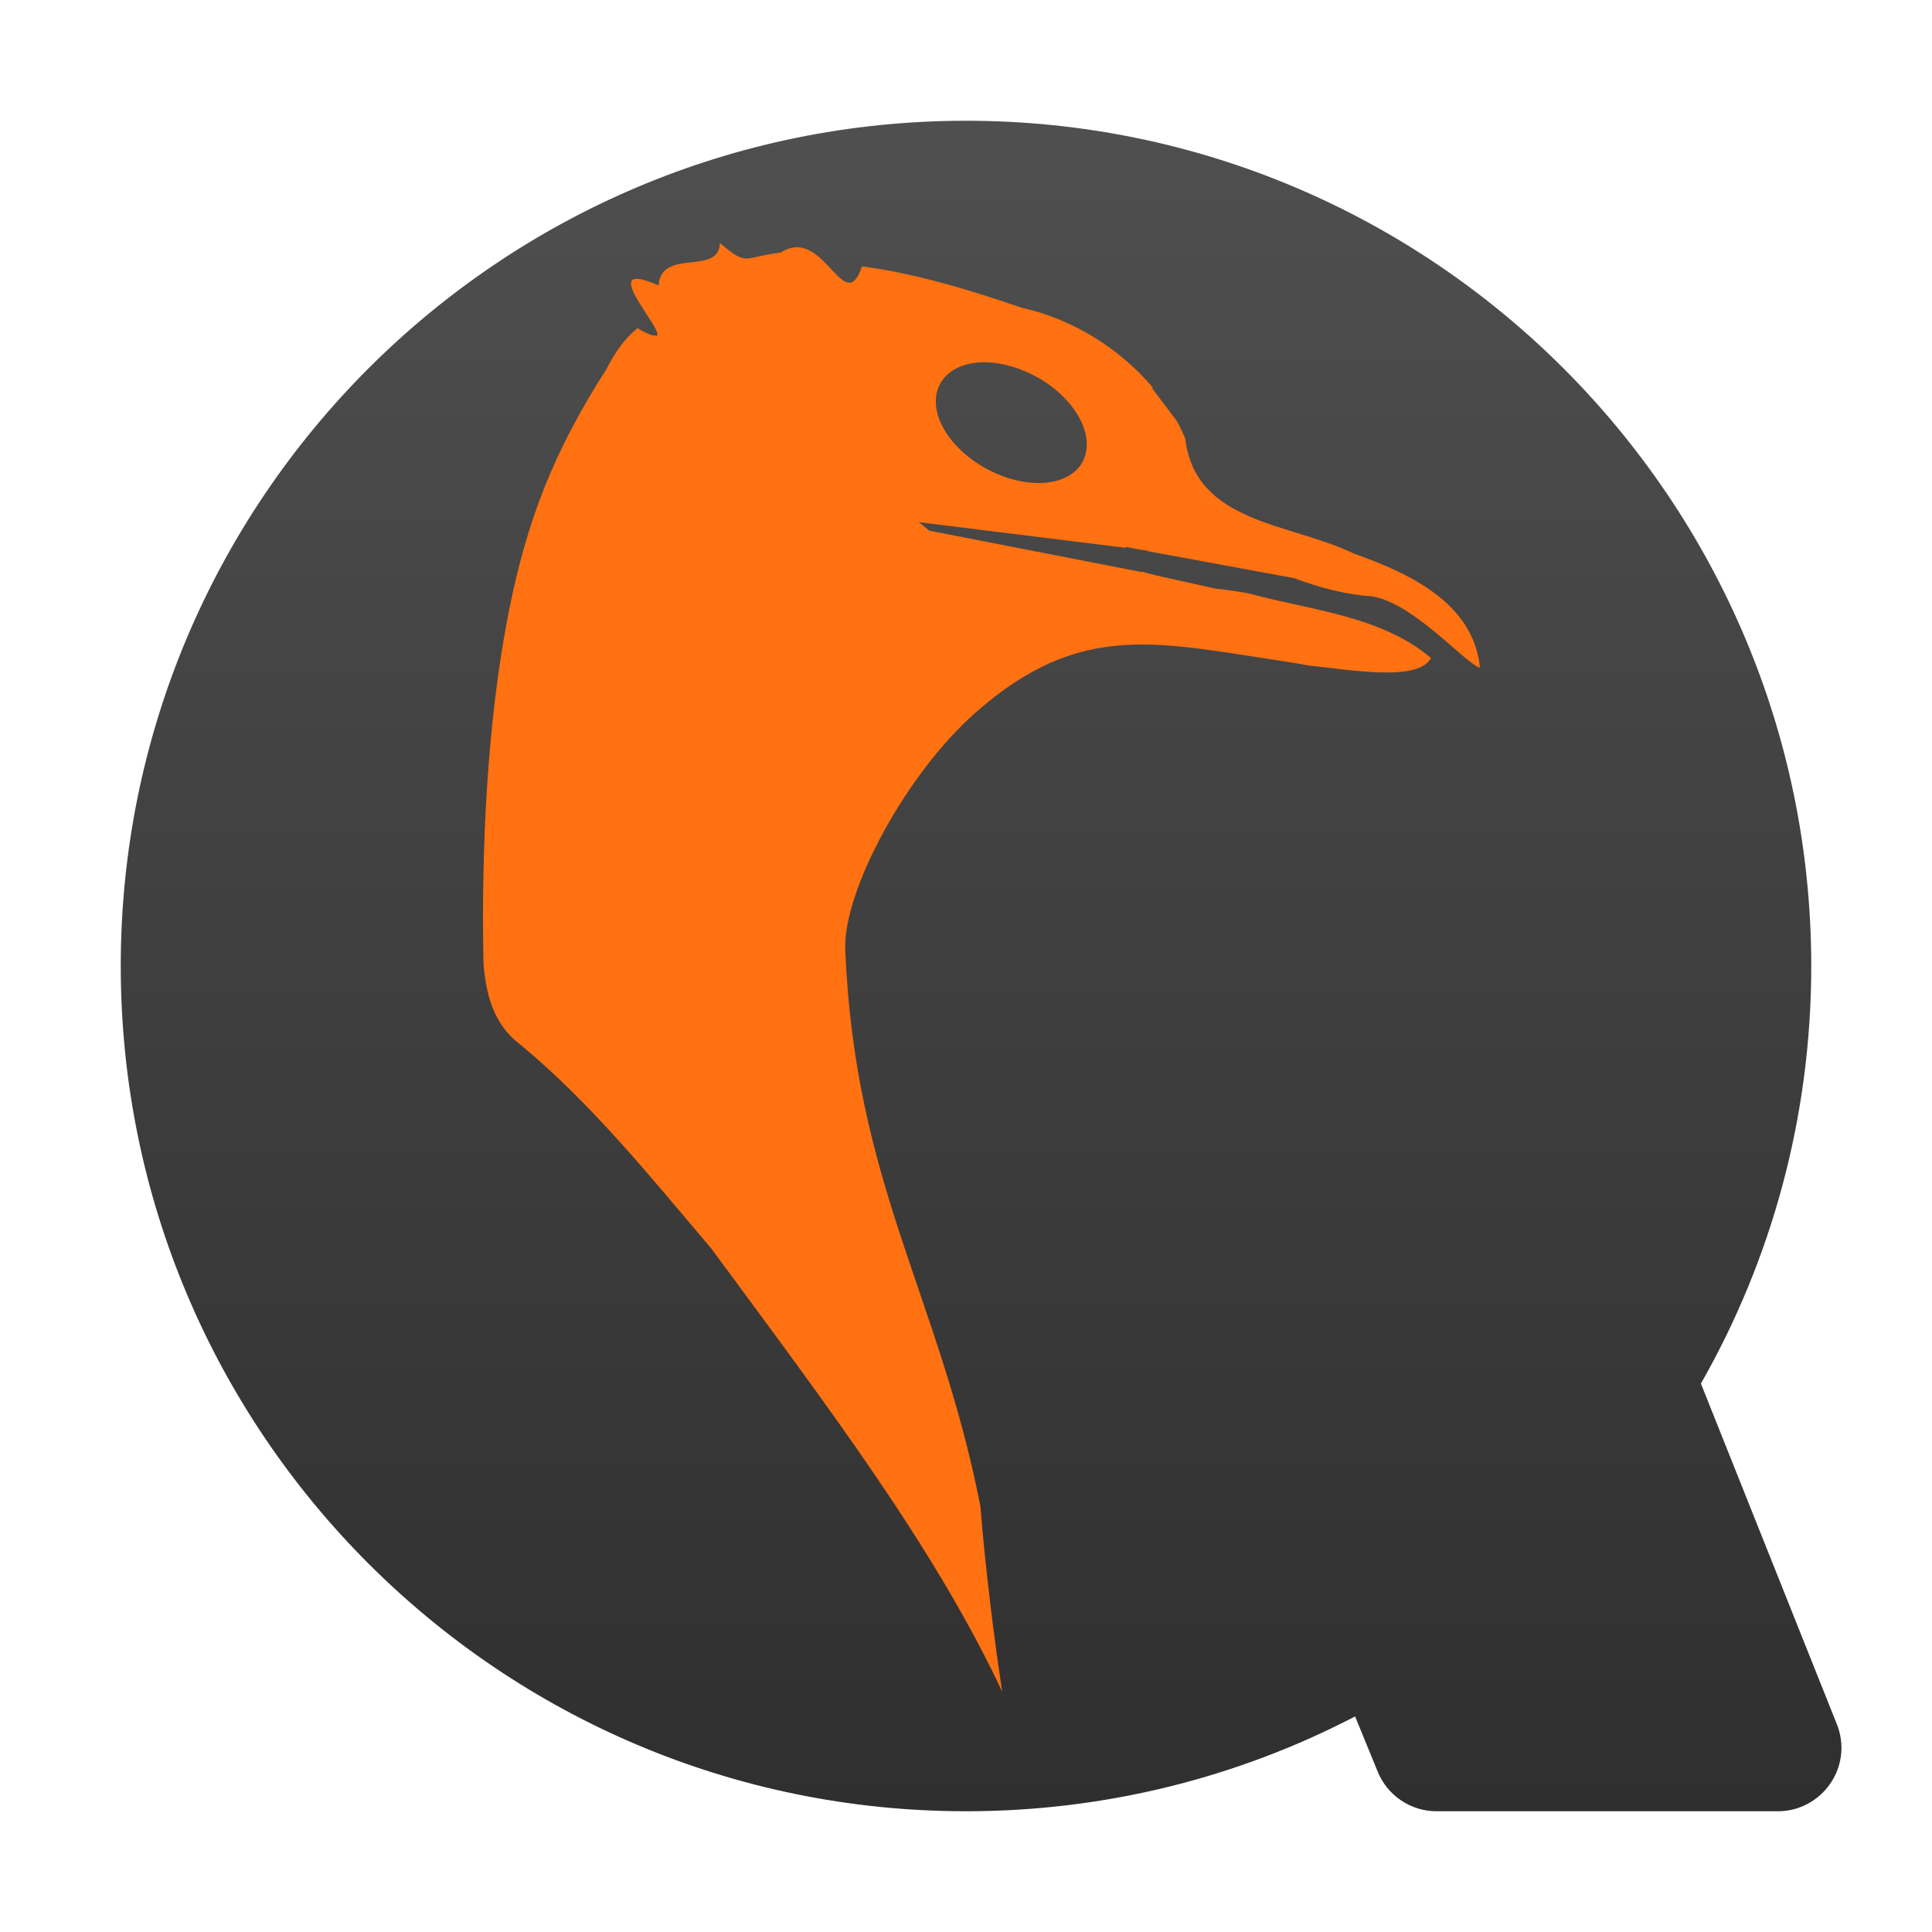
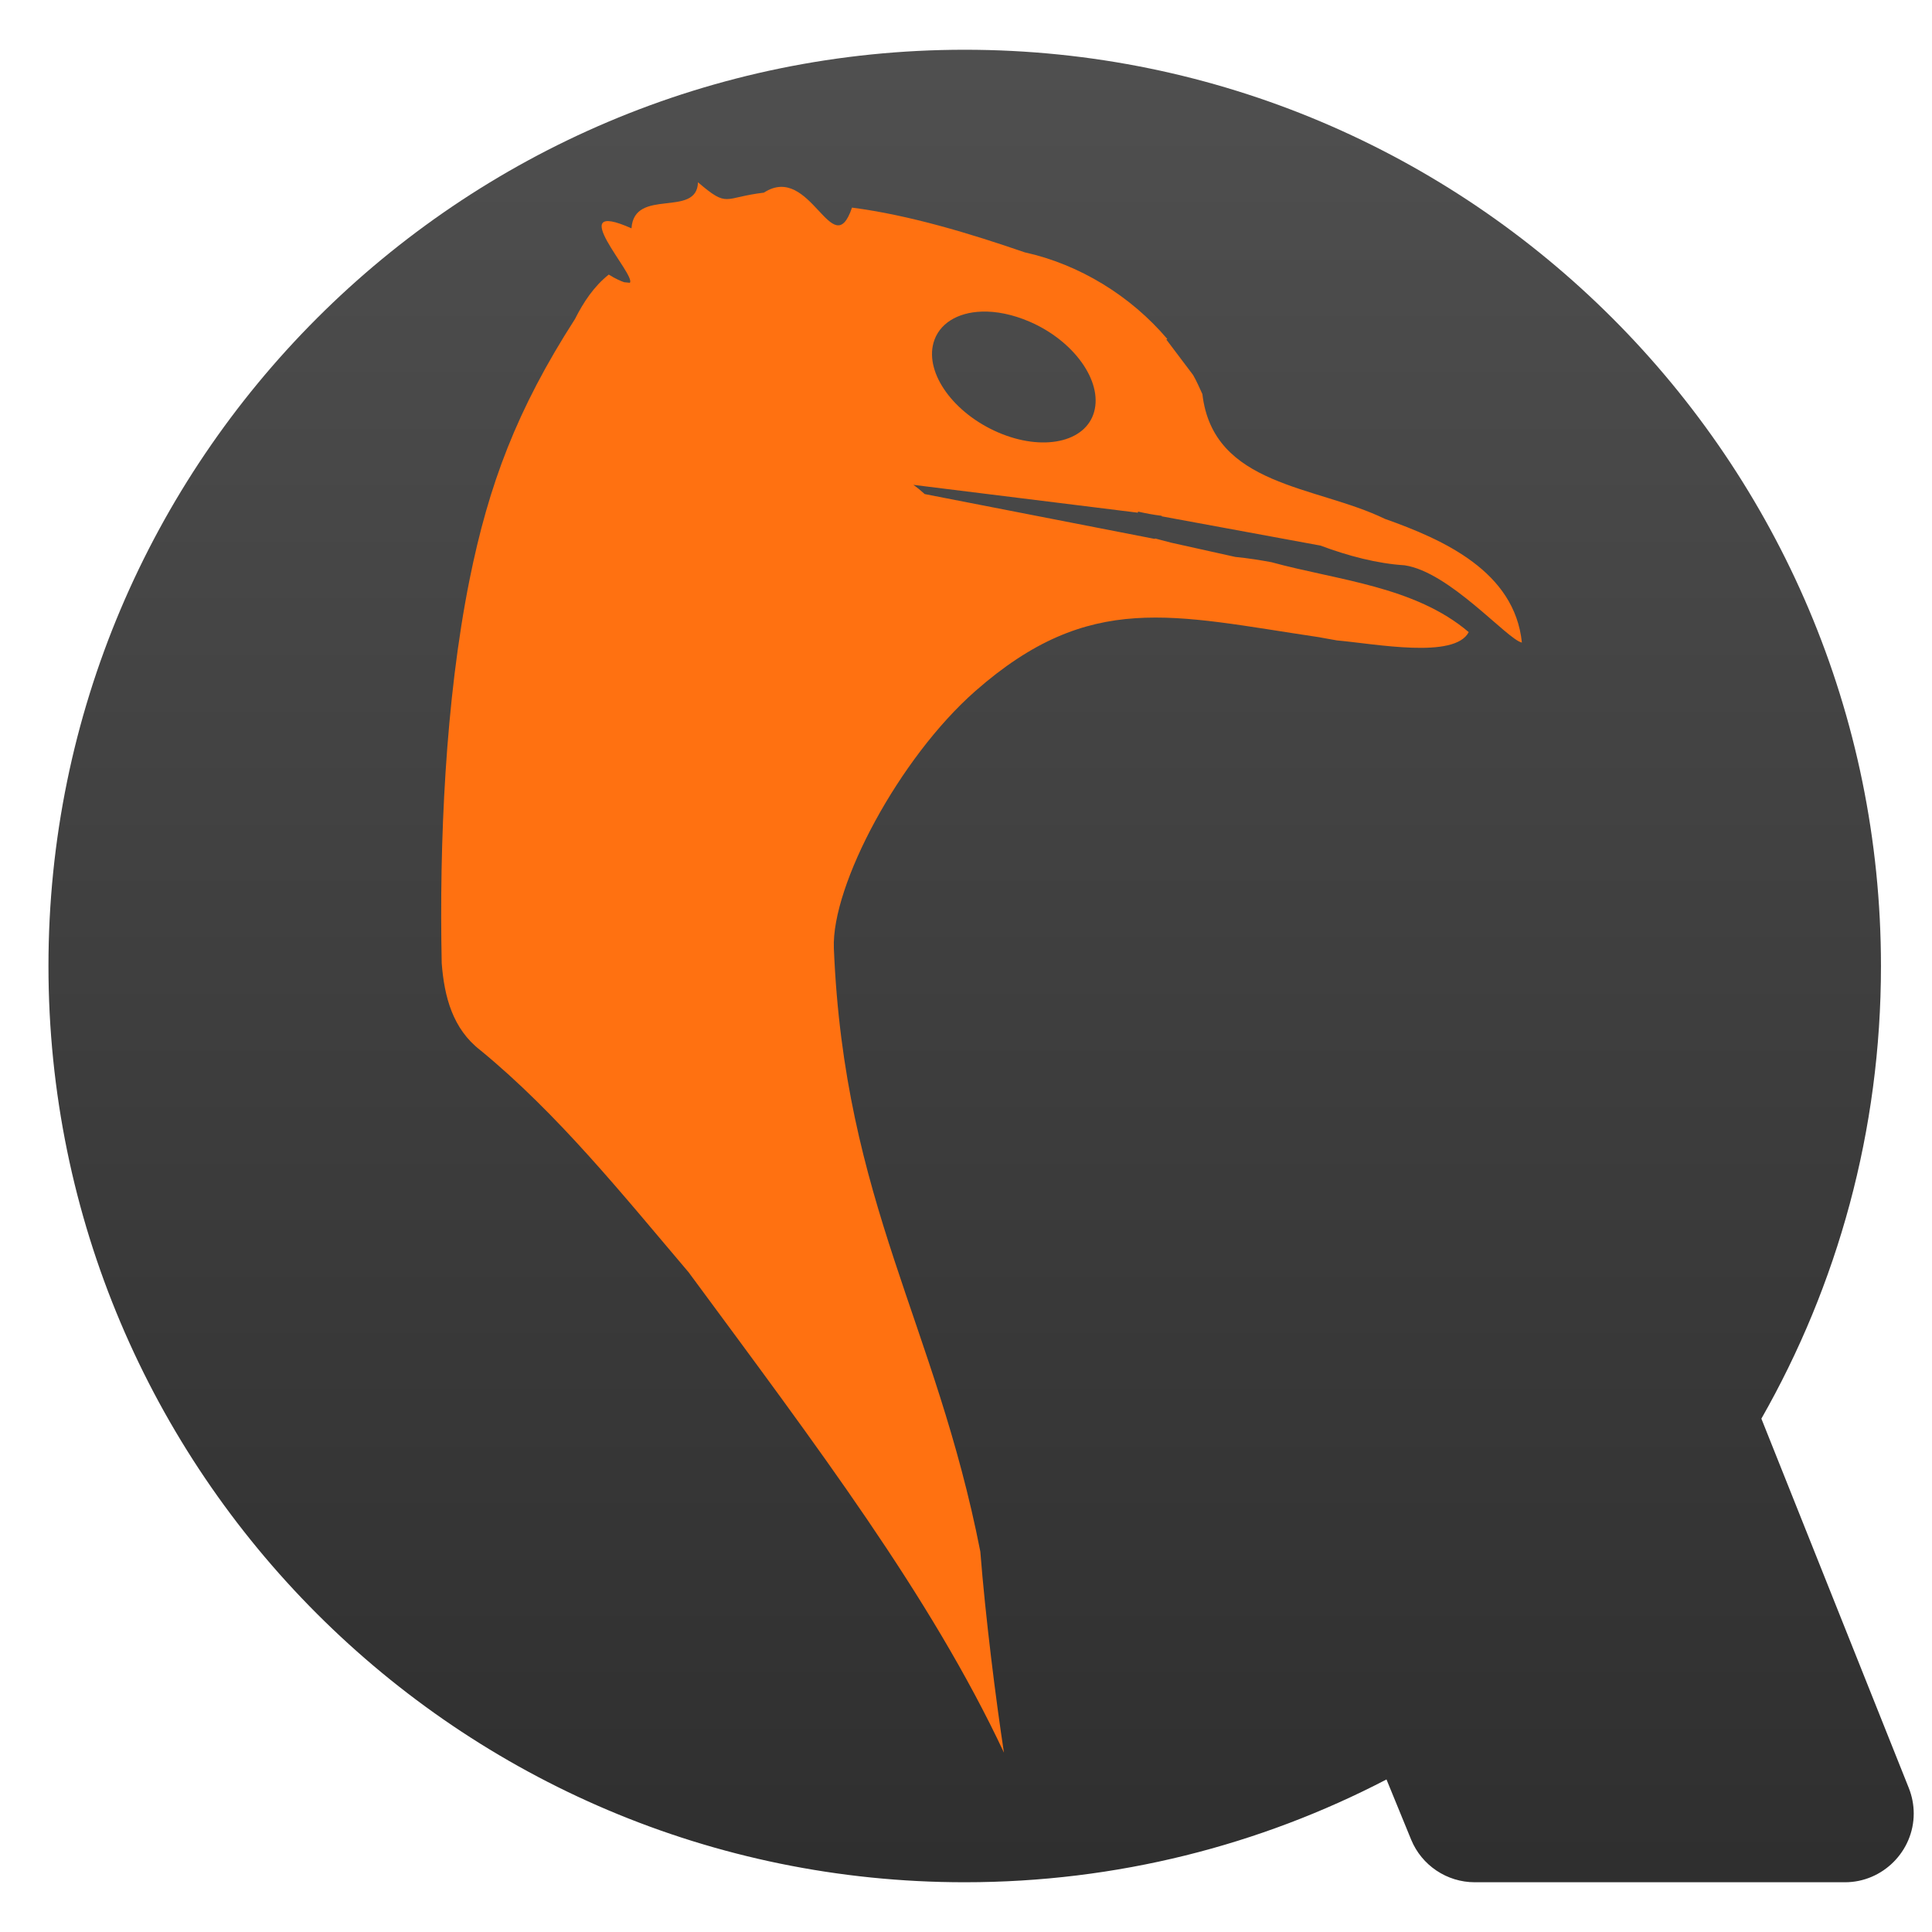
- <svg xmlns="http://www.w3.org/2000/svg" style="clip-rule:evenodd;fill-rule:evenodd;stroke-linejoin:round;stroke-miterlimit:1.414" version="1.1" viewBox="0 0 64 64">
-   <path d="m44.889 56.859c-3.859 2.007-8.242 3.141-12.889 3.141-15.454 0-28-12.546-28-28s12.546-28 28-28 28 12.546 28 28c0 5.03-1.329 9.751-3.655 13.833l4.505 11.288c0.099 0.248 0.15 0.512 0.15 0.779 0 1.152-0.948 2.1-2.099 2.1h-11.315c-0.851 0-1.622-0.517-1.944-1.304l-0.753-1.837z" style="fill:url(#_Linear1)" />
-   <path d="m23.848 8.051c-0.029 1.101-1.948 0.147-2.032 1.406-2.128-0.948 0.163 1.442-0.05 1.664h-0.012l-0.16-0.016c-0.103-0.036-0.252-0.098-0.473-0.234-0.449 0.358-0.766 0.831-1.031 1.356-1.775 2.76-2.639 5.064-3.223 7.972-0.745 3.714-0.926 8.053-0.851 11.715 0.08 1.032 0.338 2.008 1.183 2.66 2.382 1.957 4.363 4.43 6.363 6.785 3.938 5.339 7.388 9.893 9.637 14.68-0.247-1.609-0.569-4.167-0.722-6.144-1.366-6.969-4.157-10.654-4.477-18.438-0.075-1.926 2.001-5.817 4.324-7.859 3.506-3.082 6.039-2.306 10.512-1.645 0.024 4e-3 0.058 0.012 0.082 0.016 0.148 0.025 0.31 0.053 0.457 0.082 1.195 0.106 3.596 0.571 4.027-0.254-1.649-1.404-4.02-1.585-6.027-2.137-0.318-0.058-0.715-0.124-1.105-0.16l-1.965-0.437-0.492-0.129-1e-3 0.015-7.035-1.371c-0.112-0.102-0.235-0.204-0.347-0.281l6.863 0.851v-0.035c0.242 0.054 0.484 0.101 0.727 0.129v0.016l4.851 0.894c0.837 0.313 1.729 0.55 2.566 0.602 1.383 0.201 3.137 2.264 3.59 2.363-0.222-2.17-2.388-3.144-4.187-3.781-2.102-1.022-5.246-0.986-5.578-3.813-0.089-0.196-0.174-0.393-0.282-0.582l-0.82-1.086 0.031-0.015c-1.117-1.319-2.688-2.282-4.359-2.649-1.659-0.572-3.523-1.139-5.277-1.367-0.596 1.753-1.26-1.389-2.692-0.457-1.255 0.149-1.081 0.479-2.015-0.316zm8.67 3.951c0.443-0.015 0.95 0.086 1.459 0.305 1.356 0.584 2.238 1.816 1.978 2.756-0.26 0.939-1.575 1.216-2.932 0.632-1.356-0.584-2.238-1.799-1.978-2.738 0.163-0.587 0.734-0.931 1.473-0.955z" style="fill-rule:nonzero;fill:#ff7111" />
+ <svg xmlns="http://www.w3.org/2000/svg" style="clip-rule:evenodd;fill-rule:evenodd;stroke-linejoin:round;stroke-miterlimit:2" version="1.1" viewBox="0 0 48 48">
+   <path d="m34.447 44.21c-3.137 1.632-6.7 2.554-10.479 2.554-12.564 0-22.764-10.2-22.764-22.764s10.2-22.764 22.764-22.764c12.565 0 22.764 10.2 22.764 22.764 1e-3 4.089-1.08 7.928-2.971 11.246l3.663 9.177c0.08 0.202 0.122 0.417 0.122 0.634 0 0.936-0.771 1.707-1.707 1.707h-9.199c-0.692 0-1.319-0.42-1.581-1.06l-0.612-1.494z" style="fill:url(#_Linear1)" />
+   <path d="m17.341 4.529c-0.024 0.896-1.584 0.12-1.652 1.144-1.73-0.771 0.132 1.172-0.041 1.352h-9e-3l-0.131-0.013c-0.083-0.029-0.204-0.079-0.384-0.19-0.365 0.291-0.623 0.676-0.838 1.103-1.443 2.243-2.146 4.117-2.621 6.481-0.605 3.019-0.752 6.547-0.691 9.524 0.065 0.839 0.274 1.633 0.961 2.163 1.937 1.591 3.547 3.601 5.173 5.516 3.202 4.34 6.007 8.043 7.835 11.935-0.201-1.308-0.462-3.388-0.587-4.995-1.11-5.666-3.379-8.662-3.639-14.99-0.061-1.566 1.626-4.73 3.515-6.39 2.85-2.505 4.91-1.875 8.546-1.337 0.02 3e-3 0.047 0.01 0.067 0.013 0.12 0.02 0.252 0.043 0.371 0.066 0.972 0.087 2.924 0.465 3.274-0.206-1.34-1.141-3.268-1.289-4.9-1.737-0.258-0.048-0.581-0.101-0.898-0.131l-1.598-0.355-0.4-0.105v0.013l-5.72-1.115c-0.091-0.083-0.191-0.166-0.282-0.229l5.58 0.692v-0.028c0.196 0.044 0.393 0.082 0.591 0.105v0.013l3.944 0.727c0.68 0.254 1.405 0.447 2.086 0.489 1.124 0.163 2.55 1.841 2.918 1.921-0.18-1.764-1.941-2.556-3.404-3.074-1.709-0.831-4.265-0.801-4.534-3.1-0.073-0.159-0.142-0.319-0.23-0.473l-0.666-0.883 0.025-0.012c-0.908-1.072-2.186-1.855-3.544-2.154-1.349-0.465-2.864-0.926-4.29-1.111-0.485 1.425-1.025-1.129-2.189-0.372-1.02 0.122-0.879 0.39-1.638-0.257zm7.049 3.213c0.36-0.013 0.772 0.07 1.186 0.248 1.102 0.474 1.819 1.476 1.608 2.24s-1.281 0.989-2.384 0.514c-1.102-0.475-1.819-1.463-1.608-2.226 0.133-0.477 0.597-0.757 1.198-0.776z" style="fill-rule:nonzero;fill:#ff7111" />
  <defs>
-     <linearGradient id="_Linear1" x2="1" gradientTransform="matrix(-.0726092 -55.9665 55.9665 -.0726092 31.0608 59.9845)" gradientUnits="userSpaceOnUse">
+     <linearGradient id="_Linear1" x2="1" gradientTransform="matrix(-.0590313 -45.5008 45.5008 -.0590313 205.208 46.5153)" gradientUnits="userSpaceOnUse">
      <stop style="stop-color:#2f2f2f" offset="0" />
      <stop style="stop-color:#4f4f4f" offset="1" />
    </linearGradient>
  </defs>
</svg>
